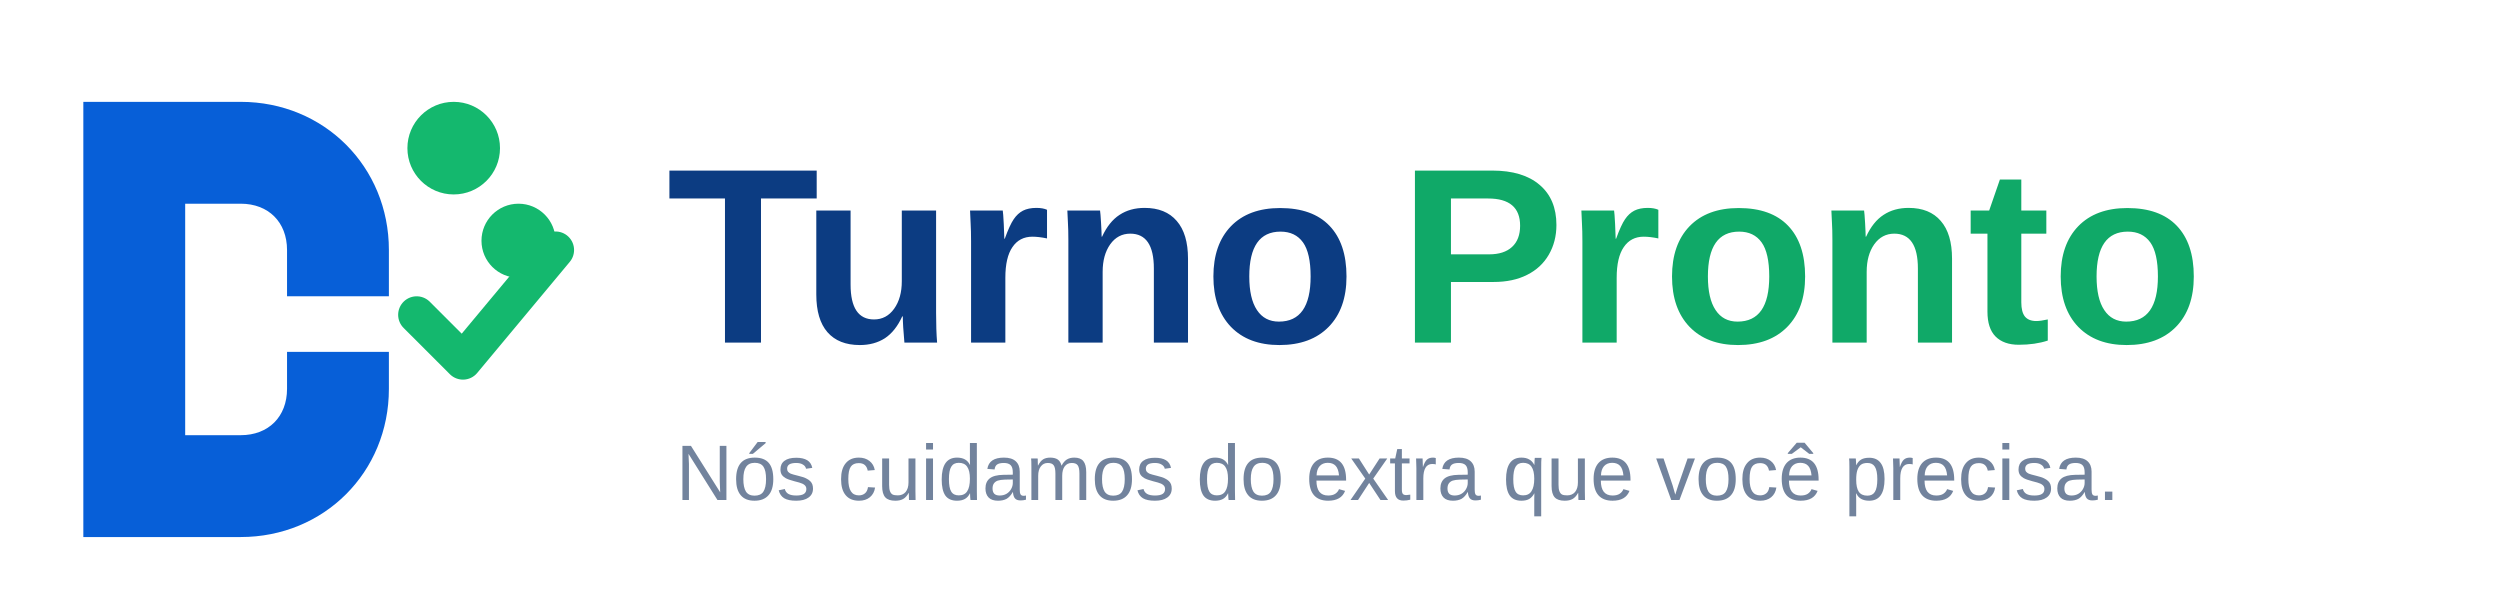
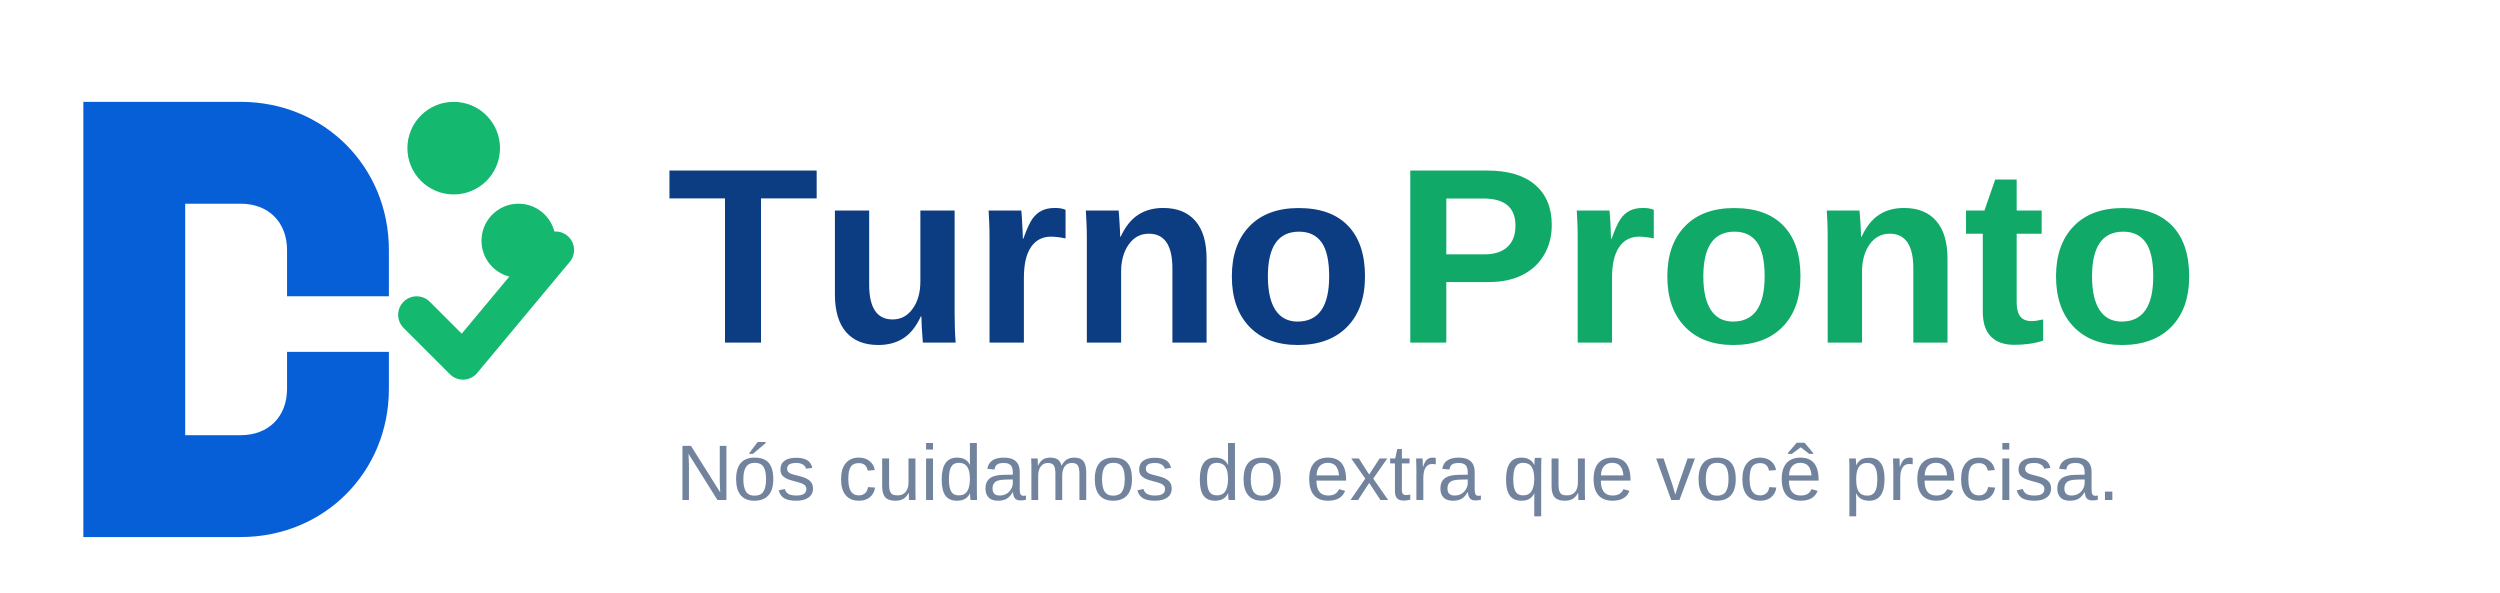
<svg xmlns="http://www.w3.org/2000/svg" viewBox="0 0 270 64" role="img" aria-label="TurnoPronto">
  <g transform="translate(2 4)">
    <path fill="#075fd8" d="M24 7c9 0 16 7 16 16v5H29v-5c0-3-2-5-5-5h-6v25h6c3 0 5-2 5-5v-4h11v4c0 9-7 16-16 16H7V7h17z" />
    <circle cx="47" cy="12" r="5" fill="#14b86e" />
    <circle cx="54" cy="22" r="4" fill="#14b86e" />
    <path d="M43 30l5 5 10-12" fill="none" stroke="#14b86e" stroke-width="4" stroke-linecap="round" stroke-linejoin="round" />
  </g>
-   <text x="72" y="37" font-family="Arial,Helvetica,sans-serif" font-size="27" font-weight="800" fill="#0c3c82">Turno</text>
-   <text x="151" y="37" font-family="Arial,Helvetica,sans-serif" font-size="27" font-weight="800" fill="#10a968">Pronto</text>
+   <path fill="#0c3c82" d="M82.19 21.43V37H78.3V21.43H72.3V18.42H88.2V21.43ZM93.87 22.74V30.74Q93.87 34.5 96.4 34.5Q97.75 34.5 98.57 33.34Q99.4 32.19 99.4 30.38V22.74H103.1V33.81Q103.1 35.63 103.21 37H99.67Q99.51 35.1 99.51 34.17H99.45Q98.71 35.79 97.57 36.53Q96.43 37.26 94.86 37.26Q92.59 37.26 91.38 35.87Q90.17 34.48 90.17 31.79V22.74ZM106.87 37V26.08Q106.87 24.91 106.84 24.13Q106.8 23.34 106.77 22.74H110.3Q110.34 22.97 110.4 24.18Q110.47 25.39 110.47 25.78H110.52Q111.06 24.28 111.48 23.66Q111.91 23.05 112.49 22.76Q113.07 22.46 113.94 22.46Q114.65 22.46 115.08 22.66V25.75Q114.19 25.56 113.5 25.56Q112.12 25.56 111.35 26.68Q110.58 27.8 110.58 30V37ZM126.62 37V29Q126.62 25.24 124.08 25.24Q122.73 25.24 121.91 26.39Q121.08 27.55 121.08 29.35V37H117.38V25.93Q117.38 24.78 117.34 24.05Q117.31 23.32 117.27 22.74H120.81Q120.85 22.99 120.91 24.07Q120.98 25.16 120.98 25.57H121.03Q121.78 23.94 122.92 23.2Q124.05 22.46 125.62 22.46Q127.89 22.46 129.1 23.86Q130.31 25.25 130.31 27.94V37ZM147.42 29.85Q147.42 33.32 145.5 35.29Q143.57 37.26 140.17 37.26Q136.84 37.26 134.94 35.29Q133.04 33.31 133.04 29.85Q133.04 26.41 134.94 24.44Q136.84 22.47 140.25 22.47Q143.75 22.47 145.58 24.38Q147.42 26.28 147.42 29.85ZM143.55 29.85Q143.55 27.31 142.72 26.16Q141.89 25.02 140.3 25.02Q136.93 25.02 136.93 29.85Q136.93 32.24 137.75 33.49Q138.58 34.73 140.13 34.73Q143.55 34.73 143.55 29.85Z" />
+   <path fill="#10a968" d="M167.59 24.3Q167.59 26.1 166.77 27.51Q165.95 28.92 164.43 29.69Q162.91 30.46 160.81 30.46H156.2V37H152.31V18.42H160.65Q163.99 18.42 165.79 19.96Q167.59 21.5 167.59 24.3ZM163.67 24.37Q163.67 21.44 160.22 21.44H156.2V27.47H160.32Q161.93 27.47 162.8 26.67Q163.67 25.87 163.67 24.37ZM170.39 37V26.08Q170.39 24.91 170.36 24.13Q170.33 23.34 170.29 22.74H173.82Q173.86 22.97 173.93 24.18Q173.99 25.39 173.99 25.78H174.05Q174.59 24.28 175.01 23.66Q175.43 23.05 176.01 22.76Q176.59 22.46 177.46 22.46Q178.17 22.46 178.61 22.66V25.75Q177.71 25.56 177.03 25.56Q175.64 25.56 174.87 26.68Q174.1 27.8 174.1 30V37ZM194.45 29.85Q194.45 33.32 192.53 35.29Q190.6 37.26 187.2 37.26Q183.87 37.26 181.97 35.29Q180.07 33.31 180.07 29.85Q180.07 26.41 181.97 24.44Q183.87 22.47 187.28 22.47Q190.78 22.47 192.61 24.38Q194.45 26.28 194.45 29.85ZM190.58 29.85Q190.58 27.31 189.75 26.16Q188.92 25.02 187.33 25.02Q183.96 25.02 183.96 29.85Q183.96 32.24 184.78 33.49Q185.61 34.73 187.16 34.73Q190.58 34.73 190.58 29.85ZM206.64 37V29Q206.64 25.24 204.09 25.24Q202.75 25.24 201.92 26.39Q201.1 27.55 201.1 29.35V37H197.39V25.93Q197.39 24.78 197.36 24.05Q197.33 23.32 197.29 22.74H200.82Q200.86 22.99 200.93 24.07Q200.99 25.16 200.99 25.57H201.05Q201.8 23.94 202.93 23.2Q204.06 22.46 205.63 22.46Q207.9 22.46 209.11 23.86Q210.33 25.25 210.33 27.94V37ZM217.54 37.24Q215.9 37.24 215.02 36.35Q214.14 35.46 214.14 33.65V25.24H212.33V22.74H214.32L215.48 19.39H217.8V22.74H220.5V25.24H217.8V32.65Q217.8 33.69 218.2 34.19Q218.59 34.68 219.42 34.68Q219.86 34.68 220.66 34.5V36.79Q219.29 37.24 217.54 37.24ZM236.43 29.85Q236.43 33.32 234.51 35.29Q232.58 37.26 229.18 37.26Q225.84 37.26 223.95 35.29Q222.05 33.31 222.05 29.85Q222.05 26.41 223.95 24.44Q225.84 22.47 229.26 22.47Q232.75 22.47 234.59 24.38Q236.43 26.28 236.43 29.85ZM232.55 29.85Q232.55 27.31 231.72 26.16Q230.89 25.02 229.31 25.02Q225.94 25.02 225.94 29.85Q225.94 32.24 226.76 33.49Q227.58 34.73 229.14 34.73Q232.55 34.73 232.55 29.85Z" />
  <text x="73" y="54" font-family="Arial,Helvetica,sans-serif" font-size="8.5" fill="#72839d">Nós cuidamos do extra que você precisa.</text>
</svg>
